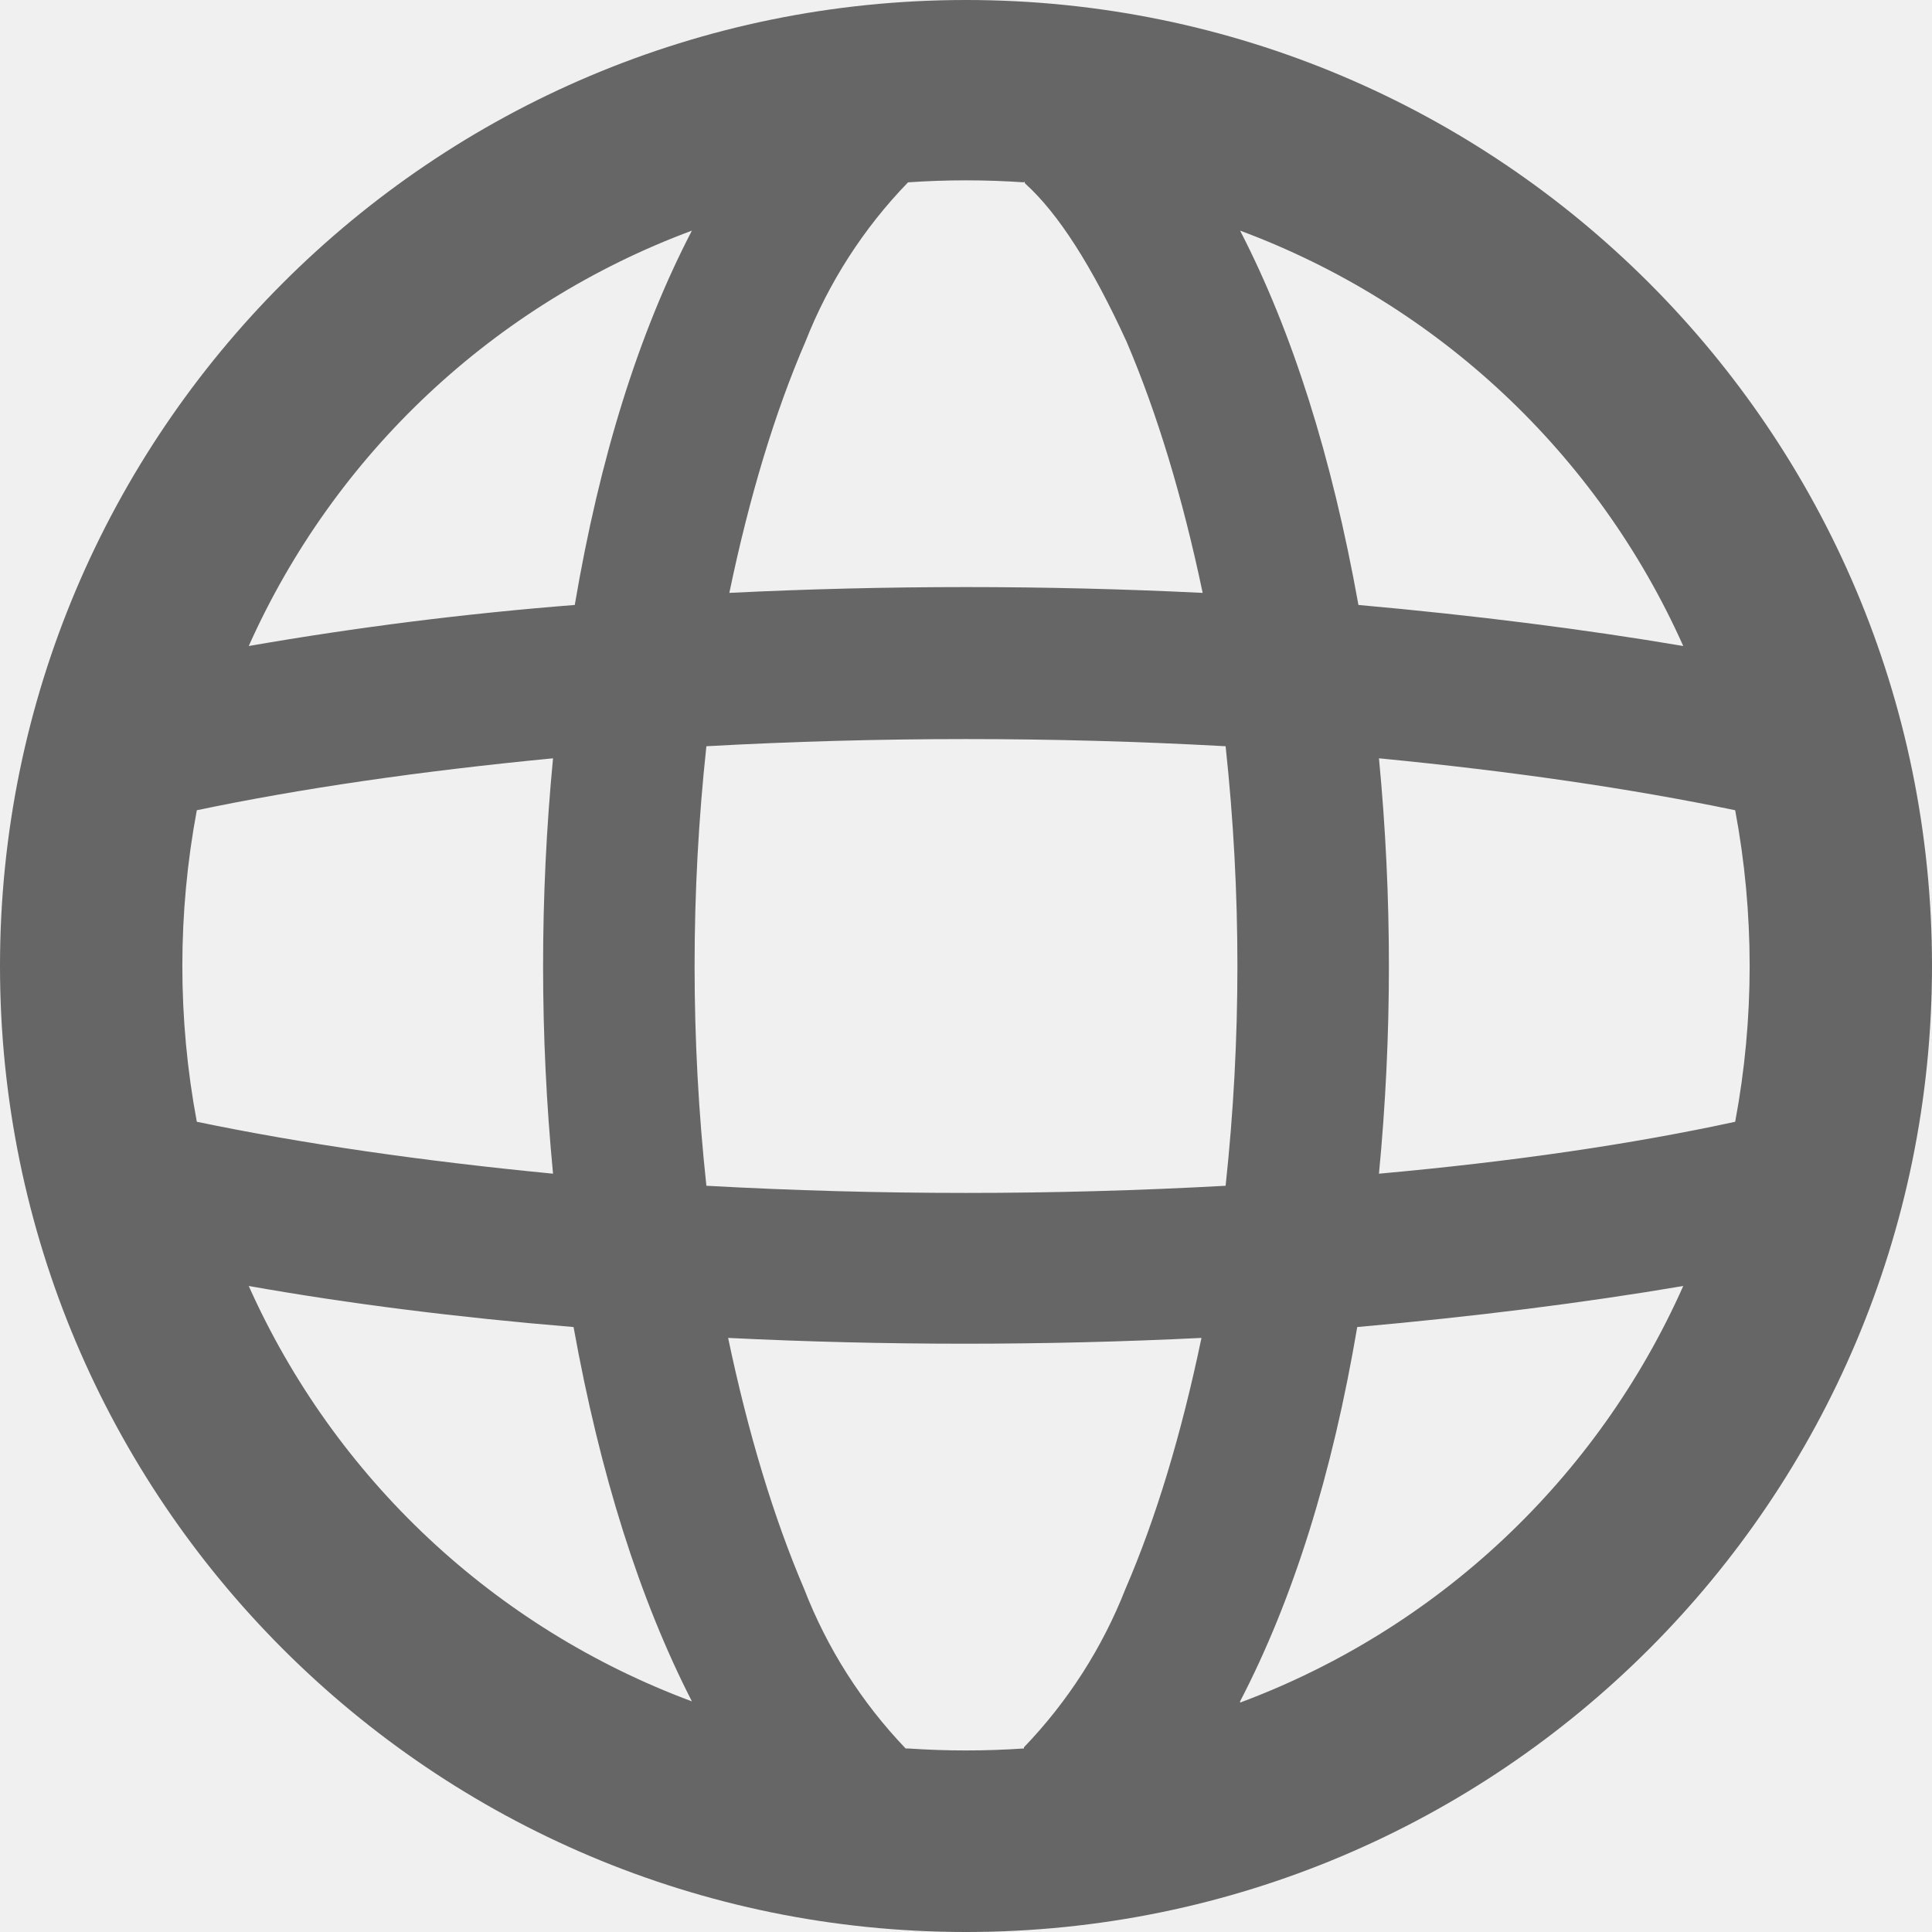
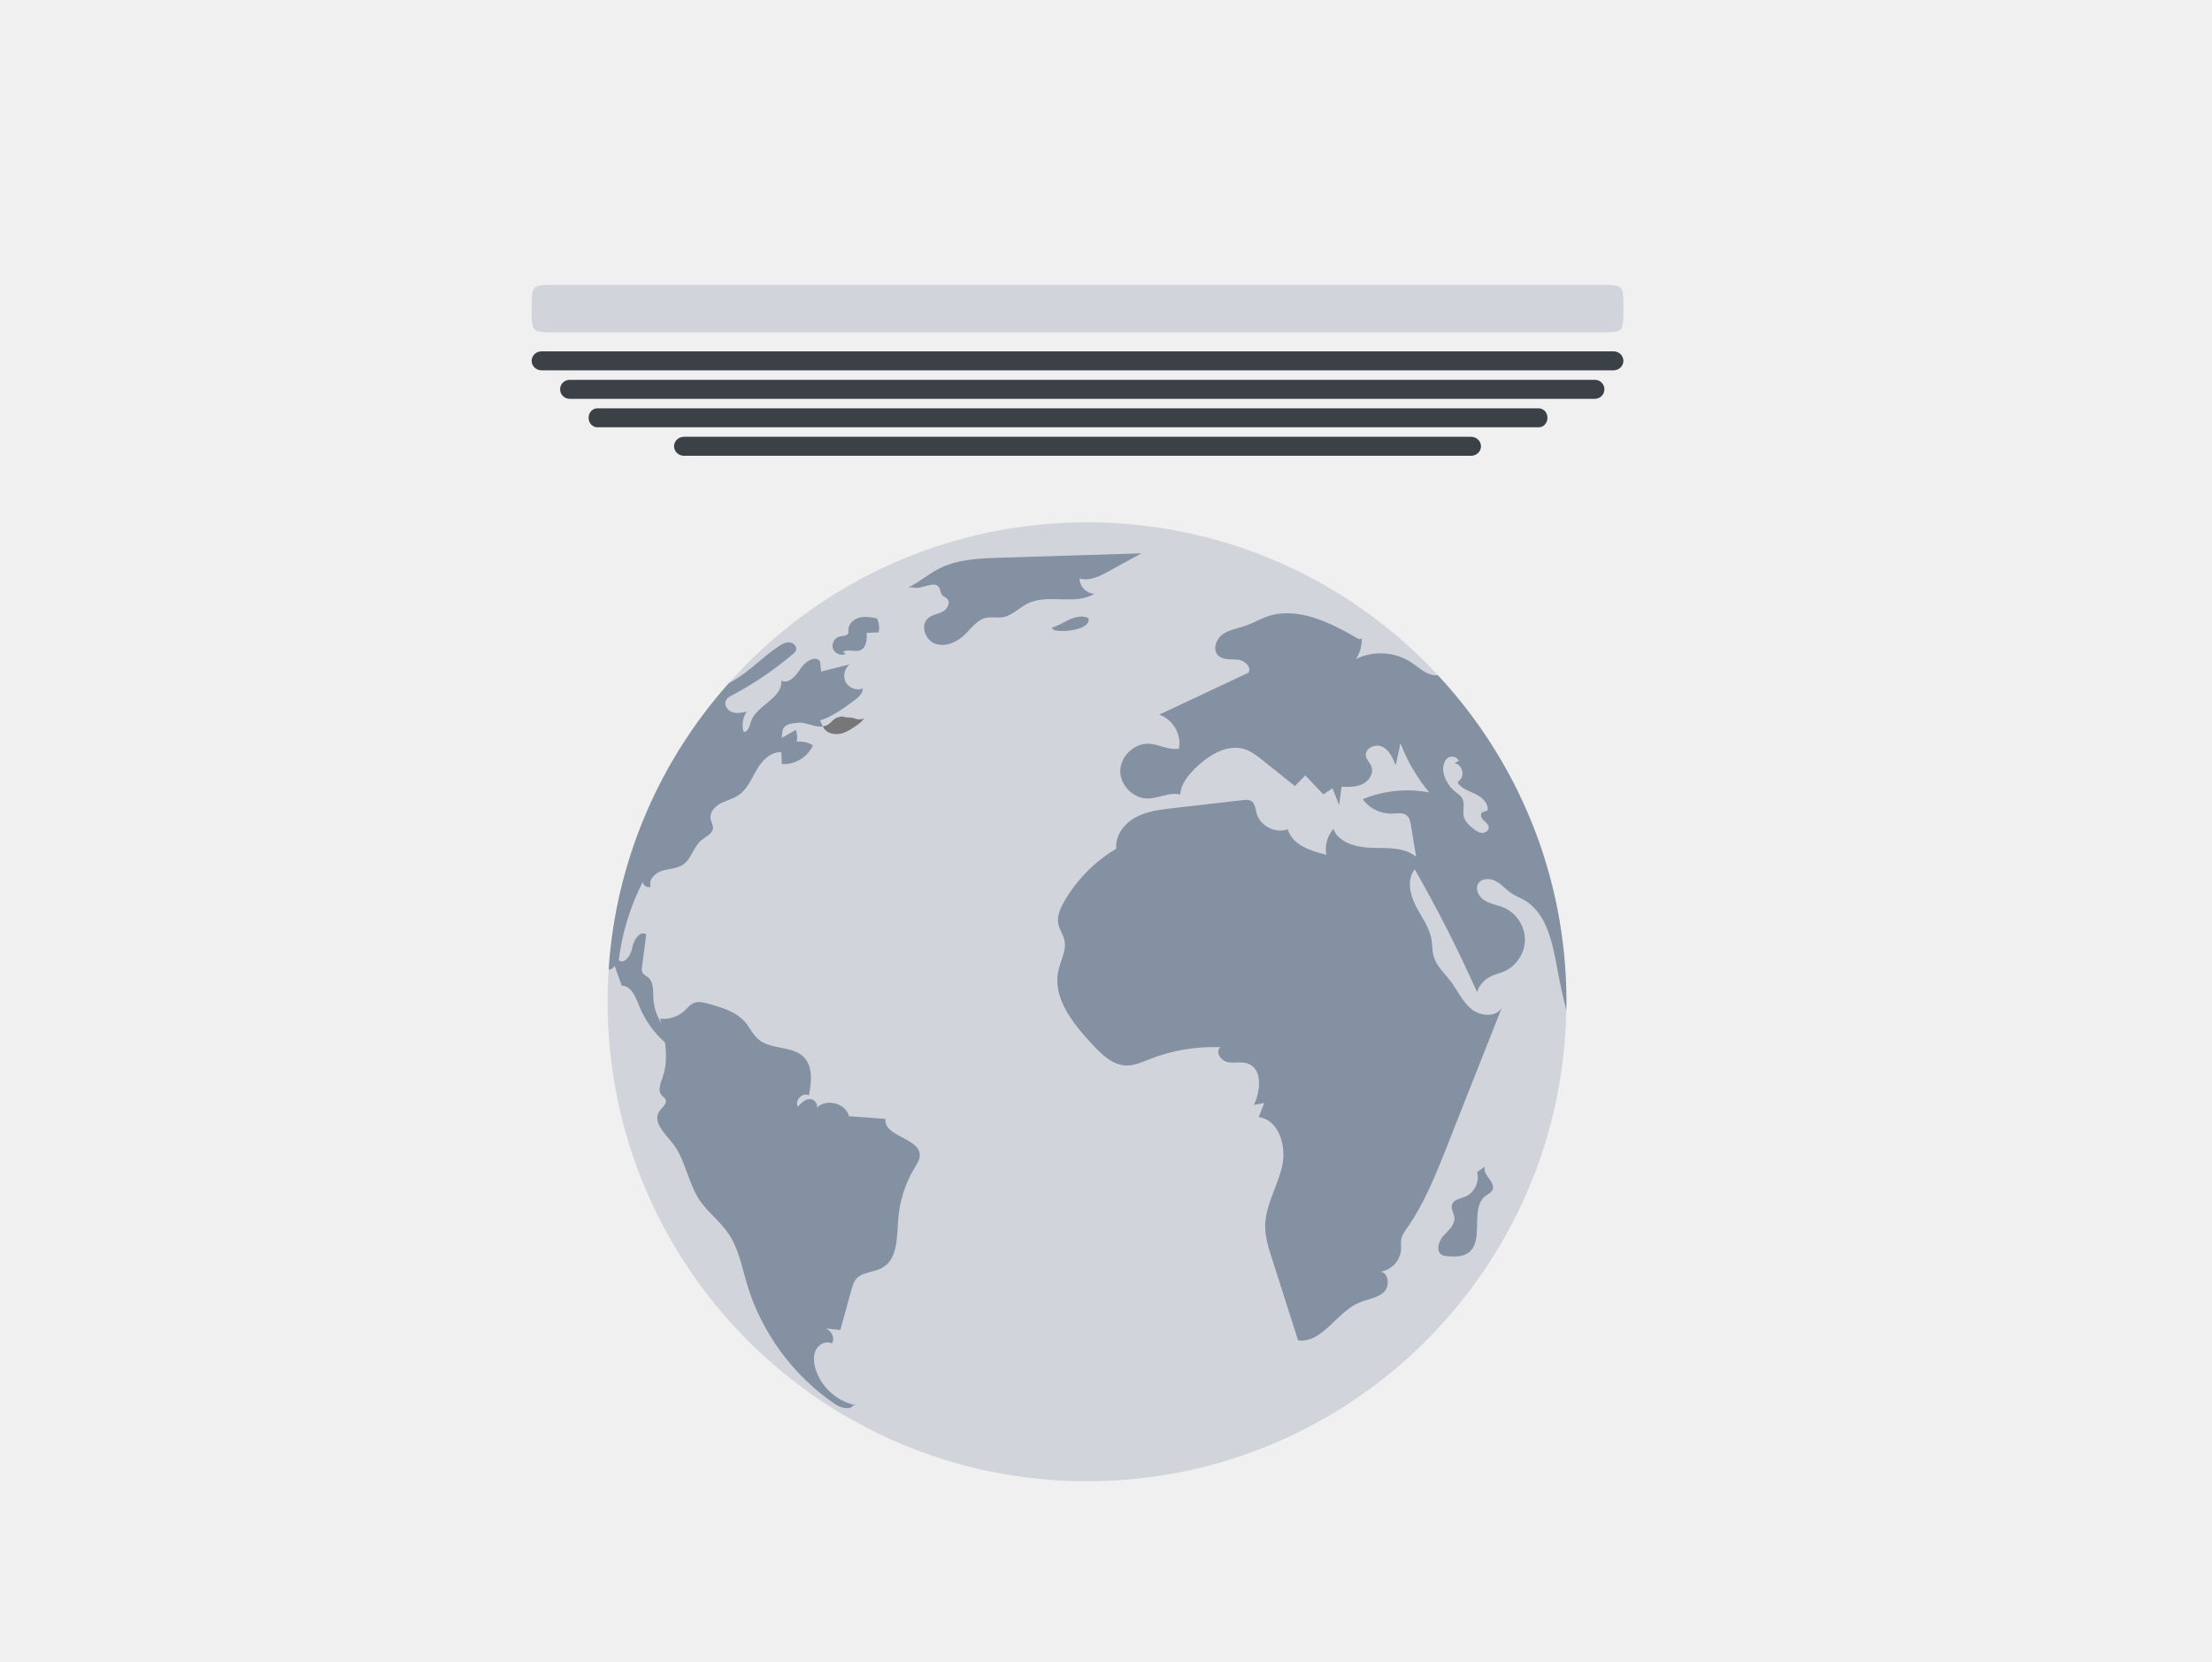
- <svg xmlns="http://www.w3.org/2000/svg" fill="none" viewBox="0 0 16 16">
-   <g clip-path="url(#a)">
-     <path fill-rule="evenodd" clip-rule="evenodd" d="M10.27 14.1a6.5 6.5 0 0 0 3.67-3.45q-1.24.21-2.7.34-.31 1.83-.97 3.1M8 16A8 8 0 1 0 8 0a8 8 0 0 0 0 16m.48-1.52a7 7 0 0 1-.96 0H7.5a4 4 0 0 1-.84-1.32q-.38-.89-.63-2.08a40 40 0 0 0 3.92 0q-.25 1.2-.63 2.08a4 4 0 0 1-.84 1.31zm2.94-4.76q1.66-.15 2.95-.43a7 7 0 0 0 0-2.58q-1.3-.27-2.95-.43a18 18 0 0 1 0 3.44m-1.27-3.54a17 17 0 0 1 0 3.64 39 39 0 0 1-4.3 0 17 17 0 0 1 0-3.64 39 39 0 0 1 4.3 0m1.1-1.17q1.45.13 2.69.34a6.5 6.5 0 0 0-3.67-3.44q.65 1.26.98 3.1M8.48 1.5l.01.02q.41.37.84 1.31.38.89.63 2.08a40 40 0 0 0-3.92 0q.25-1.2.63-2.08a4 4 0 0 1 .85-1.32 7 7 0 0 1 .96 0m-2.75.4a6.5 6.5 0 0 0-3.67 3.44 29 29 0 0 1 2.7-.34q.31-1.83.97-3.1M4.58 6.28q-1.66.16-2.95.43a7 7 0 0 0 0 2.58q1.3.27 2.95.43a18 18 0 0 1 0-3.44m.17 4.71q-1.45-.12-2.69-.34a6.5 6.5 0 0 0 3.67 3.44q-.65-1.27-.98-3.1" fill="#666" />
+ <svg xmlns="http://www.w3.org/2000/svg" width="233" height="175" viewBox="0 0 233 175" fill="none">
+   <g clip-path="url(#clip0_200_24)">
+     <path d="M114.497 155.997C142.385 155.997 164.993 133.389 164.993 105.5C164.993 77.612 142.385 55.004 114.497 55.004C86.608 55.004 64 77.612 64 105.5C64 133.389 86.608 155.997 114.497 155.997Z" fill="#D1D5DB" />
+     <path d="M89.956 147.873C89.947 147.892 89.934 147.905 89.925 147.924C90.001 147.943 90.073 147.968 90.149 147.984L89.956 147.873ZM86.78 76.702L86.679 76.497C87.522 76.37 87.579 75.776 88.221 75.558C88.951 75.318 88.701 75.58 89.419 75.558C90.001 75.533 90.355 75.956 91.018 75.646C90.857 75.931 90.595 76.127 90.332 76.32C89.786 76.709 89.226 77.107 88.575 77.258C87.924 77.407 87.159 77.249 86.78 76.702Z" fill="#777777" />
+     <path d="M96.882 121.712C96.869 122.157 96.607 122.546 96.379 122.922C95.365 124.578 94.748 126.497 94.612 128.441C94.476 130.303 94.558 132.597 92.937 133.514C92.011 134.029 90.709 133.938 90.092 134.807C89.9 135.069 89.808 135.401 89.716 135.711C89.318 137.162 88.916 138.612 88.518 140.063C88 140.017 87.483 139.964 86.966 139.905C87.573 140.098 87.993 140.92 87.63 141.482C87.048 141.176 86.284 141.539 85.961 142.124C85.654 142.706 85.699 143.414 85.87 144.055C86.397 145.952 88.019 147.481 89.928 147.937C89.596 148.566 88.581 148.291 87.962 147.87C83.54 144.88 80.202 140.325 78.679 135.208C78.141 133.403 77.797 131.485 76.744 129.933C75.866 128.621 74.538 127.66 73.659 126.349C72.427 124.465 72.196 122.021 70.767 120.299C69.968 119.316 68.732 118.108 69.44 117.056C69.724 116.623 70.331 116.212 70.091 115.754C70.012 115.605 69.851 115.513 69.724 115.387C69.244 114.872 69.576 114.063 69.816 113.399C70.214 112.245 70.214 111.012 70.043 109.78C68.842 108.705 67.894 107.371 67.3 105.873C66.946 104.959 66.475 103.818 65.495 103.806C65.242 103.098 64.98 102.39 64.727 101.682C64.635 101.935 64.386 102.093 64.111 102.127C64.869 90.556 69.535 80.056 76.795 71.92C76.956 71.85 77.114 71.759 77.275 71.667C78.998 70.662 80.37 69.154 82.035 68.057C82.377 67.83 82.766 67.612 83.189 67.656C83.6 67.691 83.989 68.111 83.84 68.5C83.783 68.661 83.647 68.787 83.508 68.889C81.552 70.553 79.42 71.999 77.149 73.2C76.877 73.336 76.589 73.497 76.466 73.772C76.235 74.24 76.624 74.822 77.117 74.992C77.607 75.163 78.157 75.062 78.66 74.948C78.236 75.552 78.11 76.364 78.328 77.072C78.796 77.116 78.944 76.478 79.083 76.032C79.652 74.262 82.475 73.541 82.291 71.677C83.056 72.075 83.834 71.183 84.302 70.453C84.769 69.71 85.809 68.98 86.382 69.632C86.413 69.995 86.457 70.362 86.492 70.728C87.497 70.475 88.515 70.213 89.52 69.96C88.948 70.362 88.755 71.218 89.084 71.835C89.416 72.451 90.238 72.761 90.889 72.508C90.879 73.045 90.399 73.456 89.963 73.775C88.856 74.61 87.668 75.466 86.378 75.877L86.675 76.493C86.644 76.506 86.609 76.519 86.574 76.519C85.752 76.598 84.883 76.007 84.005 76.121C83.467 76.19 82.807 76.19 82.497 76.737C82.453 76.806 82.26 77.764 82.396 77.685C82.876 77.41 83.353 77.135 83.824 76.863C83.97 77.252 84.005 77.685 83.926 78.109C84.507 78.052 85.114 78.175 85.629 78.485C85.092 79.73 83.711 80.565 82.352 80.46C82.339 80.049 82.317 79.638 82.304 79.228C81.185 79.136 80.272 80.097 79.712 81.058C79.143 82.028 78.71 83.138 77.772 83.754C77.203 84.143 76.504 84.291 75.888 84.61C75.284 84.942 74.725 85.571 74.851 86.245C74.908 86.564 75.113 86.861 75.104 87.193C75.069 87.809 74.352 88.097 73.871 88.495C73.049 89.181 72.844 90.439 71.965 91.043C71.327 91.488 70.48 91.479 69.737 91.706C68.994 91.934 68.251 92.677 68.552 93.397C68.185 93.524 67.739 93.249 67.704 92.86C66.393 95.442 65.527 98.252 65.173 101.132C65.824 101.587 66.484 100.547 66.611 99.76C66.747 98.973 67.433 97.943 68.071 98.41C67.923 99.542 67.774 100.661 67.629 101.792C67.594 102.01 67.572 102.238 67.676 102.431C67.802 102.671 68.074 102.772 68.283 102.943C68.865 103.445 68.785 104.337 68.82 105.102C68.855 106.037 69.165 106.951 69.655 107.75C69.607 107.589 69.576 107.431 69.541 107.27C70.432 107.384 71.358 107.096 72.032 106.502C72.386 106.183 72.683 105.772 73.128 105.611C73.587 105.44 74.089 105.563 74.557 105.69C76.008 106.088 77.55 106.534 78.521 107.675C79.011 108.256 79.32 108.989 79.905 109.467C81.229 110.586 83.47 110.093 84.681 111.338C85.651 112.343 85.471 113.965 85.209 115.346C84.545 114.982 83.657 115.896 84.046 116.547C84.4 116.158 84.811 115.747 85.326 115.747C85.85 115.735 86.309 116.455 85.92 116.787C86.834 115.621 89.071 116.101 89.425 117.552C90.706 117.644 91.995 117.732 93.275 117.837C93.029 119.714 96.961 119.825 96.882 121.712ZM89.097 68.867C88.604 69.11 87.924 68.835 87.741 68.317C87.554 67.798 87.905 67.157 88.442 67.033C88.781 66.954 89.251 66.992 89.356 66.66C89.387 66.559 89.368 66.448 89.368 66.344C89.356 65.718 89.915 65.2 90.519 65.042C91.123 64.887 91.761 65.007 92.374 65.127C92.593 65.584 92.655 66.099 92.551 66.594C92.131 66.613 91.711 66.629 91.29 66.648C91.328 67.346 91.259 68.225 90.611 68.484C90.029 68.715 89.27 68.285 88.787 68.677M95.643 61.891C96.79 61.341 97.76 60.475 98.892 59.893C100.839 58.894 103.112 58.806 105.299 58.736L120.233 58.272C119.08 58.904 117.926 59.539 116.769 60.171C115.827 60.69 114.756 61.221 113.722 60.927C113.7 61.758 114.456 62.529 115.29 62.523C113.245 63.787 110.407 62.494 108.248 63.556C107.344 64.002 106.614 64.843 105.618 65.001C105.043 65.093 104.445 64.938 103.873 65.064C102.916 65.273 102.312 66.18 101.604 66.856C100.788 67.637 99.59 68.171 98.525 67.798C97.46 67.425 96.904 65.842 97.757 65.102C98.178 64.739 98.778 64.678 99.274 64.422C99.771 64.17 100.163 63.49 99.79 63.076C99.628 62.896 99.363 62.826 99.214 62.633C99.053 62.425 99.069 62.128 98.936 61.9C98.43 61.012 97.024 62.207 96.066 61.85M110.761 66.091C111.434 65.936 112.019 65.538 112.648 65.247C113.277 64.957 114.026 64.786 114.642 65.093C114.825 65.551 114.298 65.968 113.833 66.132C112.938 66.446 111.978 66.53 111.042 66.376M151.462 71.114C151.271 71.137 151.077 71.125 150.89 71.079C150.033 70.896 149.382 70.235 148.649 69.755C146.958 68.636 144.651 68.49 142.824 69.404C143.257 68.775 143.475 67.997 143.427 67.232L143.165 67.324C140.172 65.589 136.663 63.787 133.398 64.954C132.643 65.228 131.96 65.639 131.195 65.902C130.383 66.186 129.482 66.303 128.787 66.806C128.079 67.308 127.702 68.418 128.309 69.021C128.824 69.537 129.646 69.398 130.367 69.467C131.075 69.537 131.887 70.242 131.499 70.848C128.369 72.312 125.231 73.788 122.102 75.264C123.54 75.732 124.491 77.363 124.181 78.848C123.129 79.032 122.114 78.393 121.052 78.324C119.51 78.245 118.037 79.604 118.005 81.146C117.961 82.689 119.377 84.114 120.919 84.092C122.073 84.079 123.205 83.384 124.324 83.678C124.368 82.625 125.088 81.734 125.828 80.982C127.266 79.54 129.321 78.238 131.242 78.946C131.871 79.174 132.409 79.597 132.934 80.018C134.087 80.931 135.241 81.854 136.398 82.78C136.764 82.404 137.128 82.025 137.495 81.661C138.124 82.325 138.753 82.986 139.391 83.659C139.71 83.441 140.042 83.236 140.361 83.017C140.589 83.612 140.829 84.193 141.06 84.787C141.152 84.136 141.231 83.498 141.31 82.856C142.065 82.878 142.865 82.9 143.547 82.559C144.233 82.227 144.736 81.405 144.448 80.697C144.3 80.321 143.946 80.024 143.876 79.623C143.728 78.823 144.869 78.276 145.611 78.64C146.342 78.994 146.708 79.828 147.018 80.593C147.189 79.816 147.347 79.051 147.521 78.273C148.238 80.153 149.26 81.902 150.545 83.45C148.203 83.005 145.735 83.261 143.544 84.162C144.243 85.145 145.441 85.726 146.642 85.679C147.179 85.666 147.773 85.543 148.184 85.884C148.494 86.147 148.573 86.57 148.63 86.959C148.813 88.056 148.997 89.14 149.167 90.224C147.931 89.209 146.152 89.323 144.54 89.291C142.928 89.247 141.044 88.802 140.45 87.306C139.811 88.027 139.527 89.054 139.71 90.015C138.041 89.617 136.123 88.979 135.642 87.332C134.34 87.812 132.719 86.981 132.365 85.644C132.238 85.176 132.203 84.604 131.792 84.354C131.543 84.206 131.22 84.228 130.923 84.263C128.445 84.55 125.977 84.825 123.511 85.113C122.165 85.274 120.771 85.435 119.582 86.096C118.394 86.747 117.449 88.027 117.585 89.377C115.312 90.727 113.384 92.68 112.082 94.978C111.671 95.686 111.317 96.498 111.478 97.298C111.592 97.914 112.003 98.439 112.129 99.046C112.347 100.086 111.753 101.091 111.503 102.118C110.795 105.042 113.014 107.795 115.072 110.007C116.042 111.035 117.164 112.153 118.58 112.21C119.459 112.245 120.294 111.856 121.115 111.534C123.467 110.608 126.027 110.184 128.55 110.285C127.977 110.731 128.572 111.701 129.283 111.85C129.991 111.999 130.756 111.768 131.442 112.008C133.006 112.567 132.791 114.862 132.083 116.36C132.437 116.291 132.804 116.221 133.167 116.155C132.976 116.654 132.782 117.153 132.586 117.65C134.732 117.922 135.544 120.744 135.045 122.856C134.555 124.97 133.3 126.911 133.265 129.083C133.256 130.271 133.619 131.425 133.986 132.553C134.903 135.42 135.816 138.287 136.733 141.163C139.293 141.47 140.763 138.214 143.14 137.196C144.031 136.808 145.08 136.729 145.779 136.065C146.452 135.426 146.234 133.928 145.368 133.928C146.544 133.802 147.549 132.727 147.584 131.539C147.596 131.207 147.549 130.875 147.593 130.546C147.672 130.078 147.969 129.667 148.254 129.266C150.068 126.661 151.244 123.678 152.42 120.732C152.726 119.942 153.036 119.167 153.343 118.377C154.506 115.441 155.66 112.517 156.823 109.581C157.278 108.427 157.736 107.286 158.191 106.129C157.562 107.169 155.919 107.033 154.98 106.255C154.032 105.481 153.539 104.302 152.796 103.332C152.167 102.497 151.32 101.758 151.023 100.74C150.852 100.158 150.884 99.529 150.782 98.922C150.552 97.608 149.686 96.514 149.091 95.325C148.497 94.137 148.187 92.598 149.022 91.555C151.424 95.746 153.608 100.06 155.584 104.482C155.802 103.796 156.304 103.202 156.943 102.87C157.411 102.617 157.935 102.516 158.428 102.311C159.731 101.739 160.631 100.357 160.631 98.941C160.619 97.525 159.718 96.144 158.403 95.585C157.752 95.31 157.009 95.221 156.393 94.842C155.776 94.478 155.331 93.644 155.72 93.037C156.083 92.465 156.965 92.478 157.569 92.797C158.176 93.129 158.621 93.688 159.19 94.064C159.601 94.339 160.081 94.519 160.527 94.772C162.939 96.154 163.533 99.295 164.039 102.036C164.314 103.509 164.623 104.972 164.99 106.41C165.003 106.101 165 105.781 165 105.475C164.987 92.193 159.851 80.122 151.462 71.114ZM156.086 87.708C155.754 87.686 155.448 87.468 155.182 87.262C154.749 86.921 154.313 86.519 154.187 85.982C154.038 85.344 154.345 84.61 154.003 84.041C153.842 83.766 153.558 83.596 153.317 83.403C152.688 82.9 152.23 82.18 152.059 81.405C151.911 80.719 152.126 79.806 152.824 79.692C153.156 79.635 153.52 79.819 153.668 80.125L153.2 80.378C153.987 80.47 154.354 81.658 153.75 82.17C153.671 82.249 153.567 82.319 153.567 82.433C153.567 82.502 153.611 82.569 153.671 82.616C154.161 83.153 154.895 83.346 155.533 83.687C156.172 84.019 156.801 84.636 156.699 85.344C156.494 85.423 156.301 85.492 156.096 85.571C155.878 85.789 156.051 86.178 156.279 86.393C156.507 86.608 156.804 86.826 156.816 87.145C156.816 87.49 156.428 87.73 156.086 87.708ZM156.415 122.85L155.59 123.434C155.878 124.446 155.302 125.631 154.326 126.026C153.81 126.235 153.125 126.326 152.951 126.854C152.805 127.303 153.153 127.758 153.2 128.226C153.276 129.004 152.549 129.585 152.025 130.164C151.5 130.742 151.222 131.829 151.92 132.177C152.082 132.259 152.268 132.275 152.448 132.291C153.207 132.357 154.038 132.379 154.658 131.937C156.434 130.669 154.746 127.23 156.5 125.928C156.75 125.745 157.063 125.612 157.199 125.334C157.613 124.515 156.086 123.703 156.415 122.85Z" fill="#718095" fill-opacity="0.8" />
  </g>
+   <path d="M169.955 37H57.045C56.468 37 56 37.448 56 38C56 38.552 56.468 39 57.045 39H169.955C170.532 39 171 38.552 171 38C171 37.448 170.532 37 169.955 37Z" fill="#3C4148" />
+   <path d="M168 40H60C59.448 40 59 40.448 59 41C59 41.552 59.448 42 60 42H168C168.552 42 169 41.552 169 41C169 40.448 168.552 40 168 40Z" fill="#3C4148" />
+   <path d="M162.082 43H62.918C62.411 43 62 43.448 62 44C62 44.552 62.411 45 62.918 45H162.082C162.589 45 163 44.552 163 44C163 43.448 162.589 43 162.082 43Z" fill="#3C4148" />
+   <path d="M154.951 46H72.049C71.47 46 71 46.448 71 47C71 47.552 71.47 48 72.049 48H154.951C155.53 48 156 47.552 156 47C156 46.448 155.53 46 154.951 46Z" fill="#3C4148" />
+   <path d="M168.737 30H58.591C56 30 56 30 56 32.5C56 35 56 35 58.591 35H168.737C171 35 171 35 171 32.5C171 30 171 30 168.737 30Z" fill="#D1D5DB" />
  <defs>
-     <clipPath id="a">
-       <path fill="#fff" d="M0 0h16v16H0z" />
+     <clipPath id="clip0_200_24">
+       <rect width="101" height="101" fill="white" transform="translate(64 55)" />
    </clipPath>
  </defs>
</svg>
